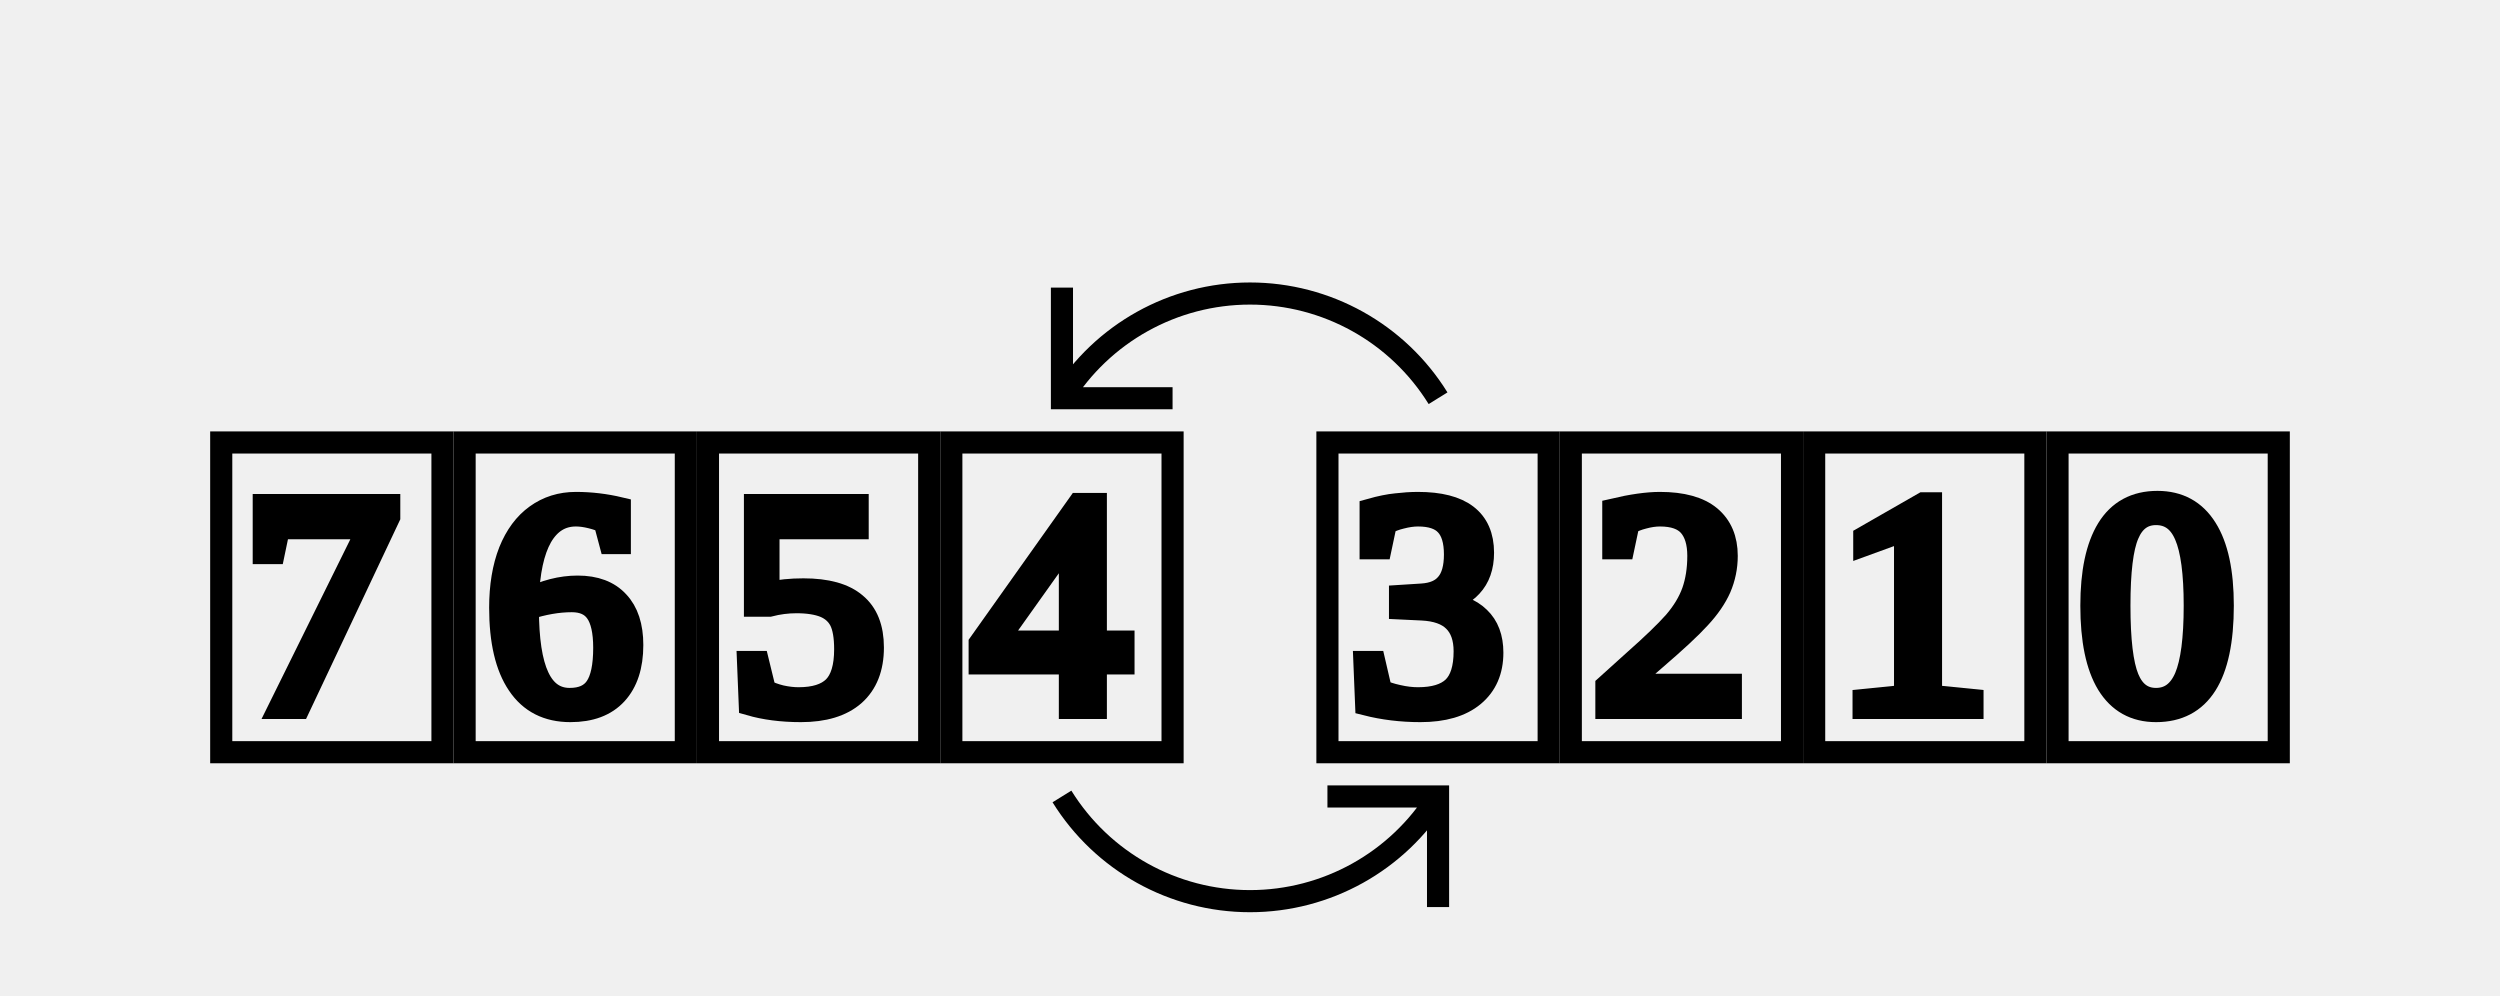
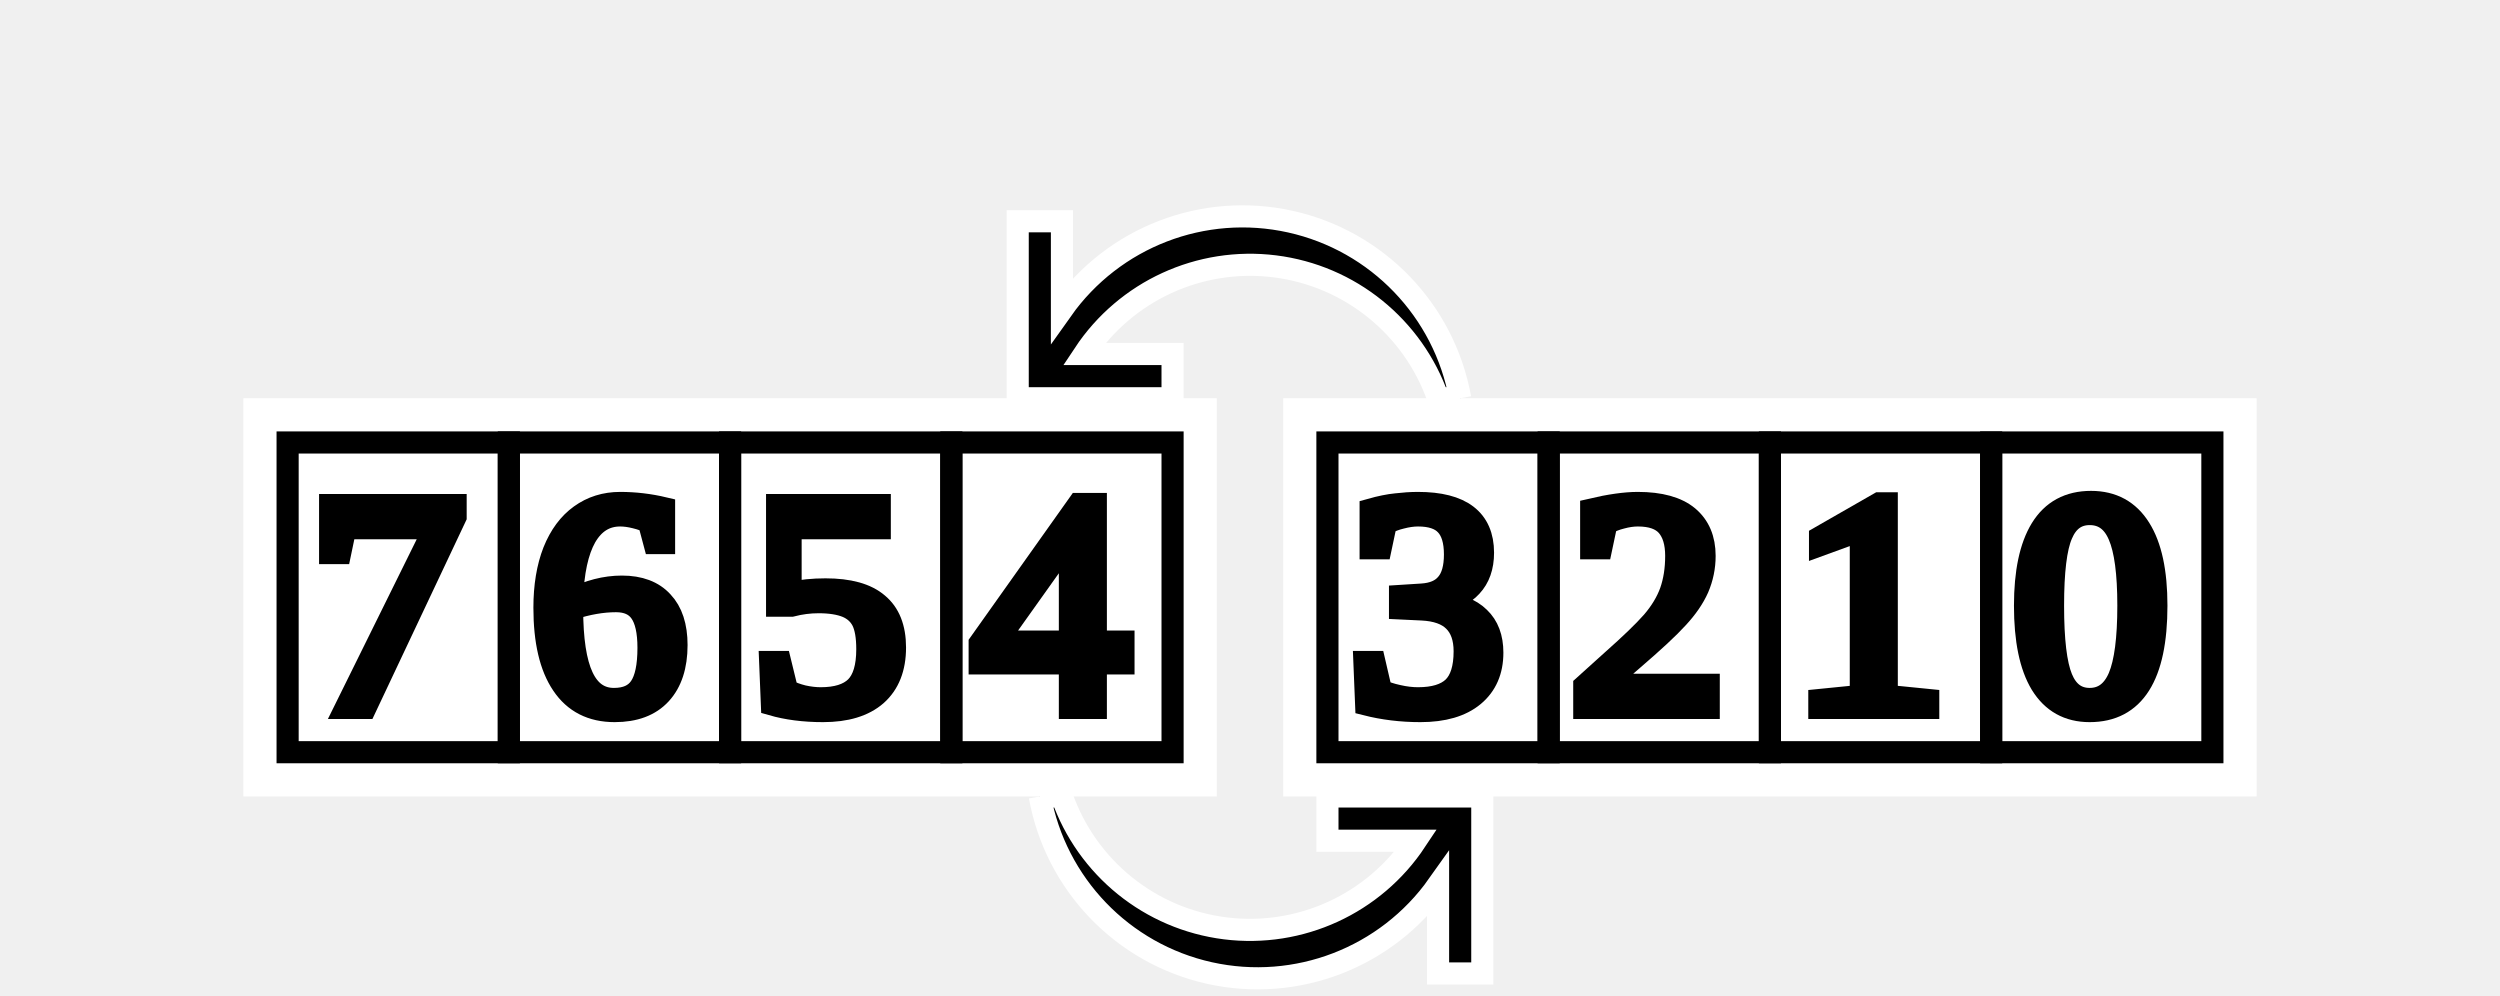
<svg xmlns="http://www.w3.org/2000/svg" width="113" height="45">
+   <g fill="white" stroke-width="0">
+     <rect x="11" y="18" width="44" height="18" />
+     <rect x="58" y="18" width="44" height="18" />
+   </g>
  <g stroke="black" fill-opacity="0" stroke-width="1">
-     <rect x="10" y="20" width="10" height="14" />
-     <rect x="21" y="20" width="10" height="14" />
-     <rect x="32" y="20" width="10" height="14" />
+     <rect x="13" y="20" width="10" height="14" />
+     <rect x="23" y="20" width="10" height="14" />
+     <rect x="33" y="20" width="10" height="14" />
    <rect x="43" y="20" width="10" height="14" />
    <rect x="60" y="20" width="10" height="14" />
-     <rect x="71" y="20" width="10" height="14" />
-     <rect x="82" y="20" width="10" height="14" />
-     <rect x="93" y="20" width="10" height="14" />
+     <rect x="70" y="20" width="10" height="14" />
+     <rect x="80" y="20" width="10" height="14" />
+     <rect x="90" y="20" width="10" height="14" />
  </g>
  <g stroke="black" fill="black" font-size="14" alignment-baseline="text-top">
-     <text x="11" y="32">7</text>
-     <text x="22" y="32">6</text>
-     <text x="33" y="32">5</text>
+     <text x="14" y="32">7</text>
+     <text x="24" y="32">6</text>
+     <text x="34" y="32">5</text>
    <text x="44" y="32">4</text>
    <text x="61" y="32">3</text>
-     <text x="72" y="32">2</text>
-     <text x="83" y="32">1</text>
-     <text x="94" y="32">0</text>
+     <text x="71" y="32">2</text>
+     <text x="81" y="32">1</text>
+     <text x="91" y="32">0</text>
  </g>
-   <g stroke="black" fill-opacity="0" stroke-width="1">
-     <path d="             M 65 18             A 10 10 180 0 0 48 18             m 0 -5             l 0 5             l 5 0         " />
-     <path d="             M 48 36             A 10 10 180 0 0 65 36             m 0 5             l 0 -5             l -5 0         " />
+   <g stroke="white" fill="black" stroke-width="1">
+     <path d="             M 66 18             A 10 10 180 0 0 48 14             l 0 -4             l -2 0             l 0 8             l 7 0             l 0 -2             l -4 0             a 9 9 180 0 1 16 2             l 1 0         " />
+     <path d="             M 47 36             A 10 10 180 0 0 65 40             l 0 4             l 2 0             l 0 -8             l -7 0             l 0 2             l 4 0             a 9 9 180 0 1 -16 -2             l -1 0         " />
  </g>
</svg>
